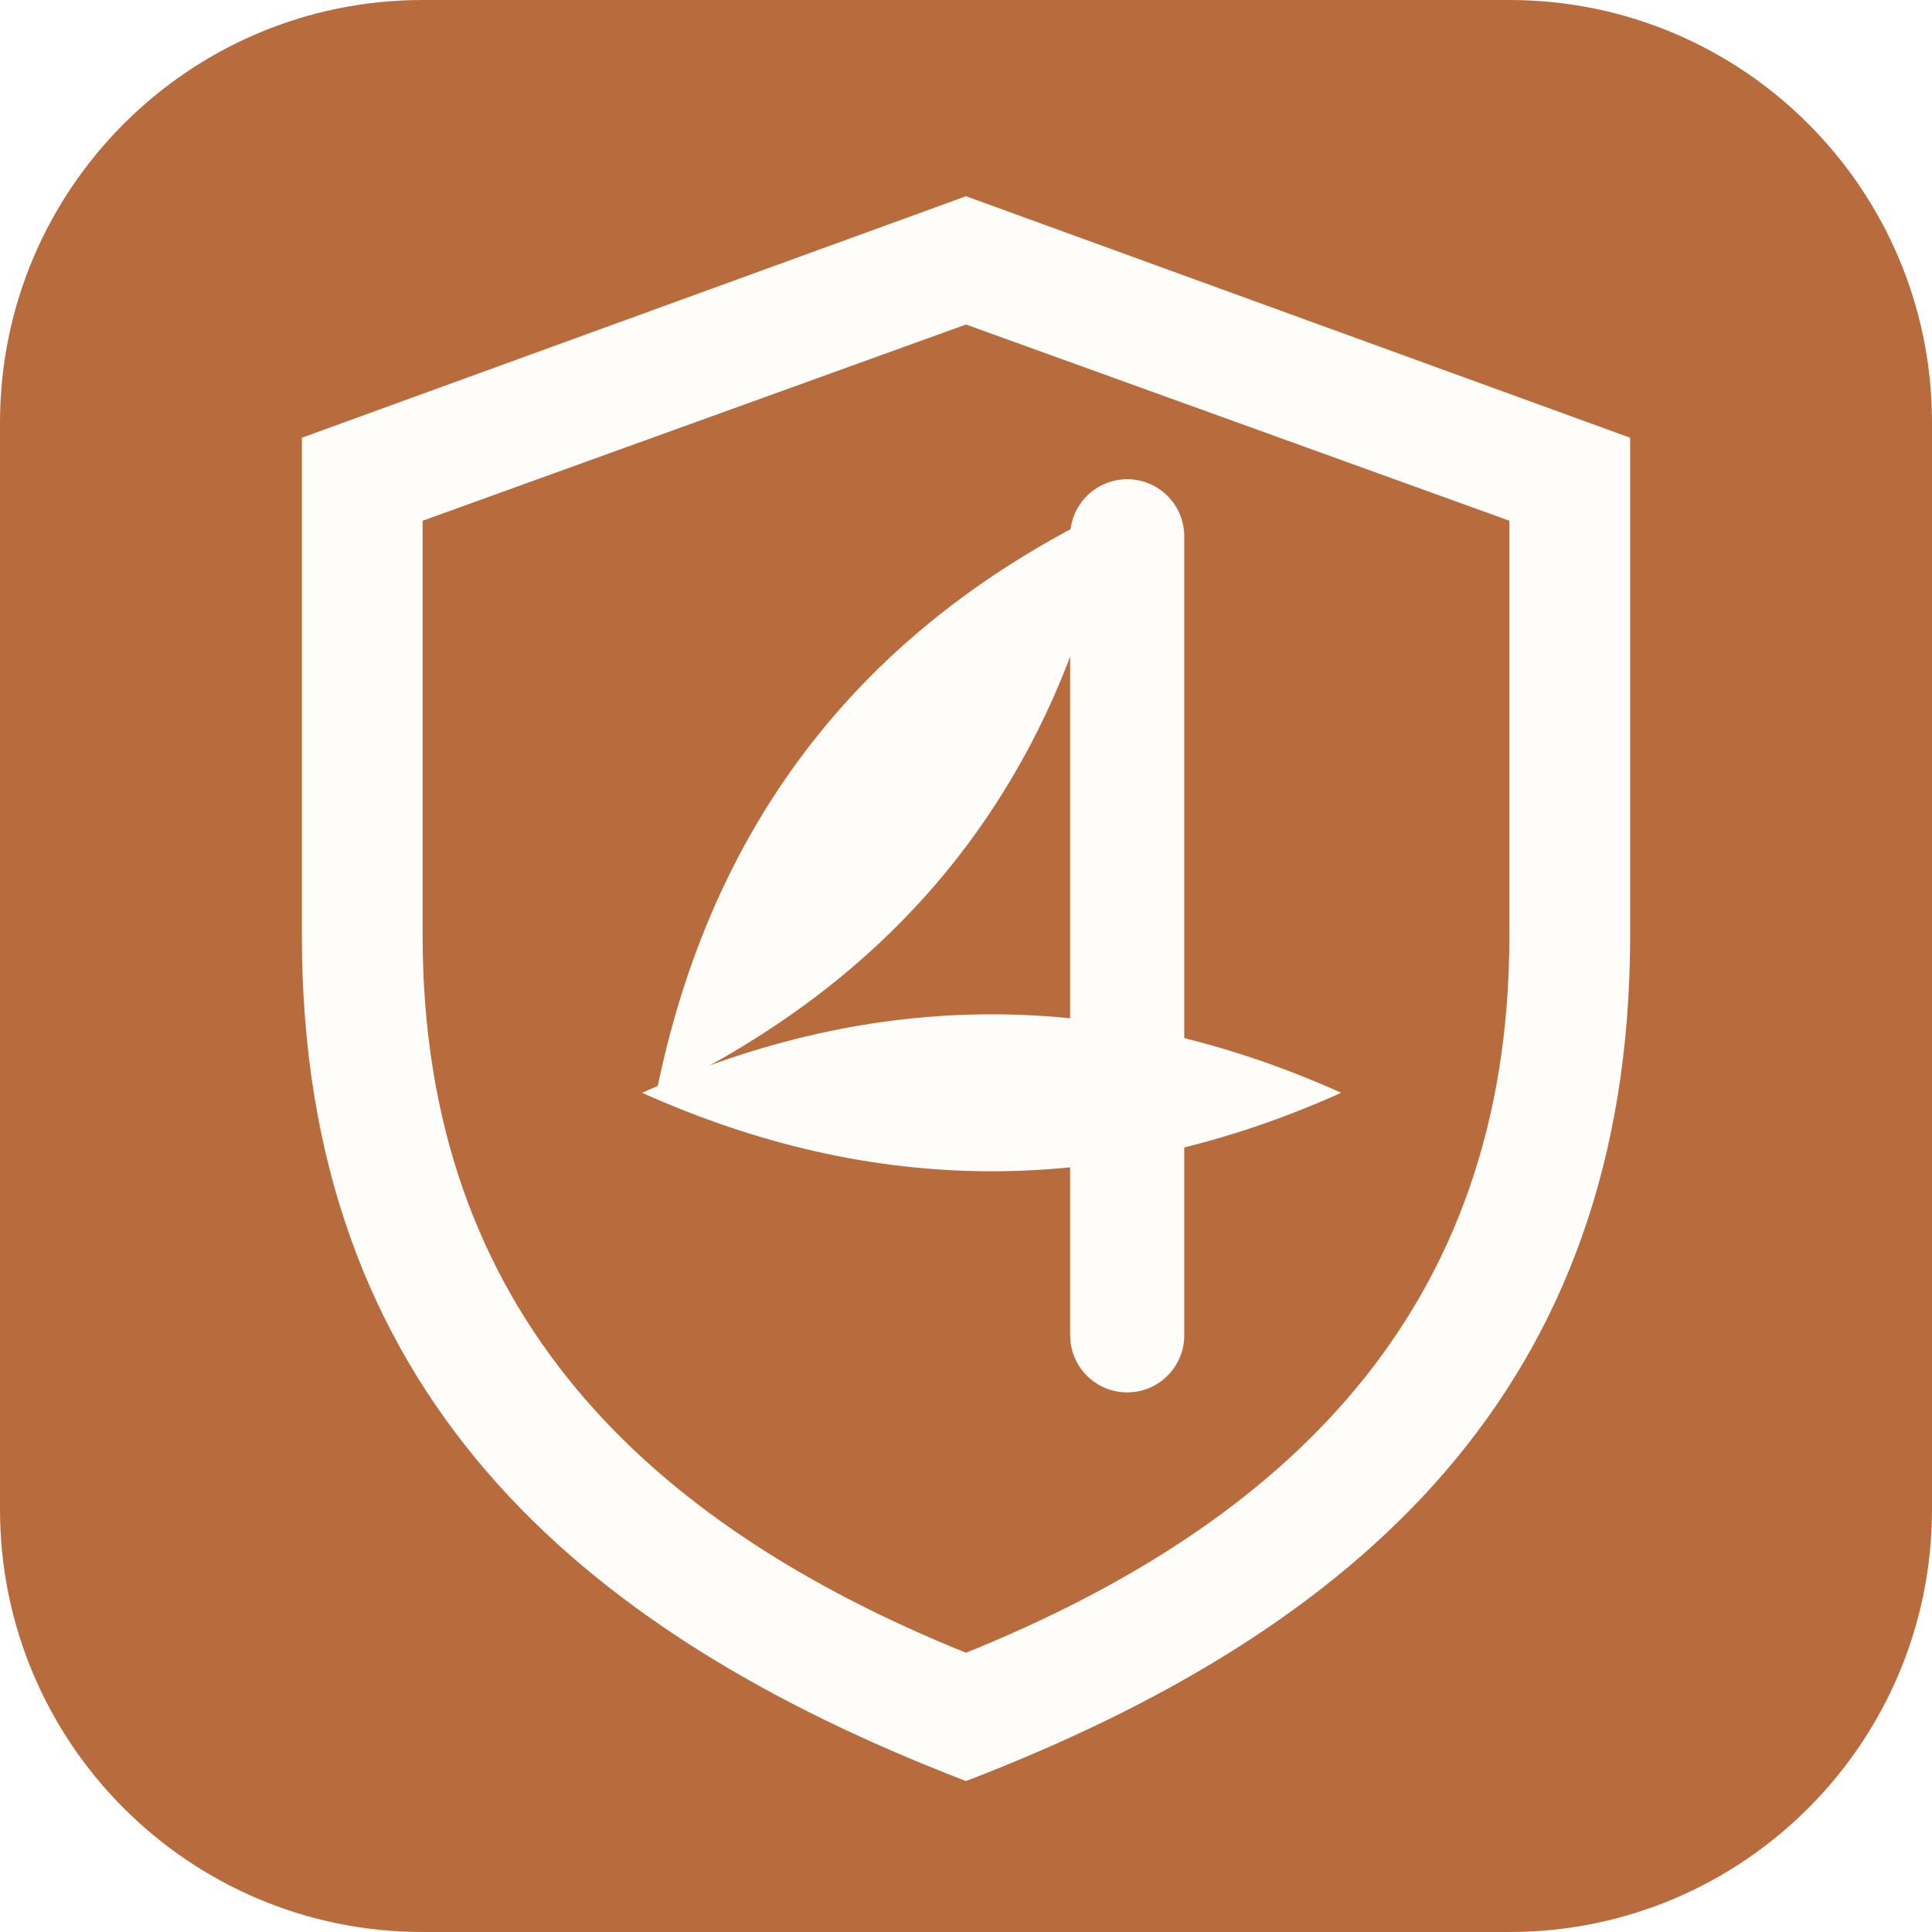
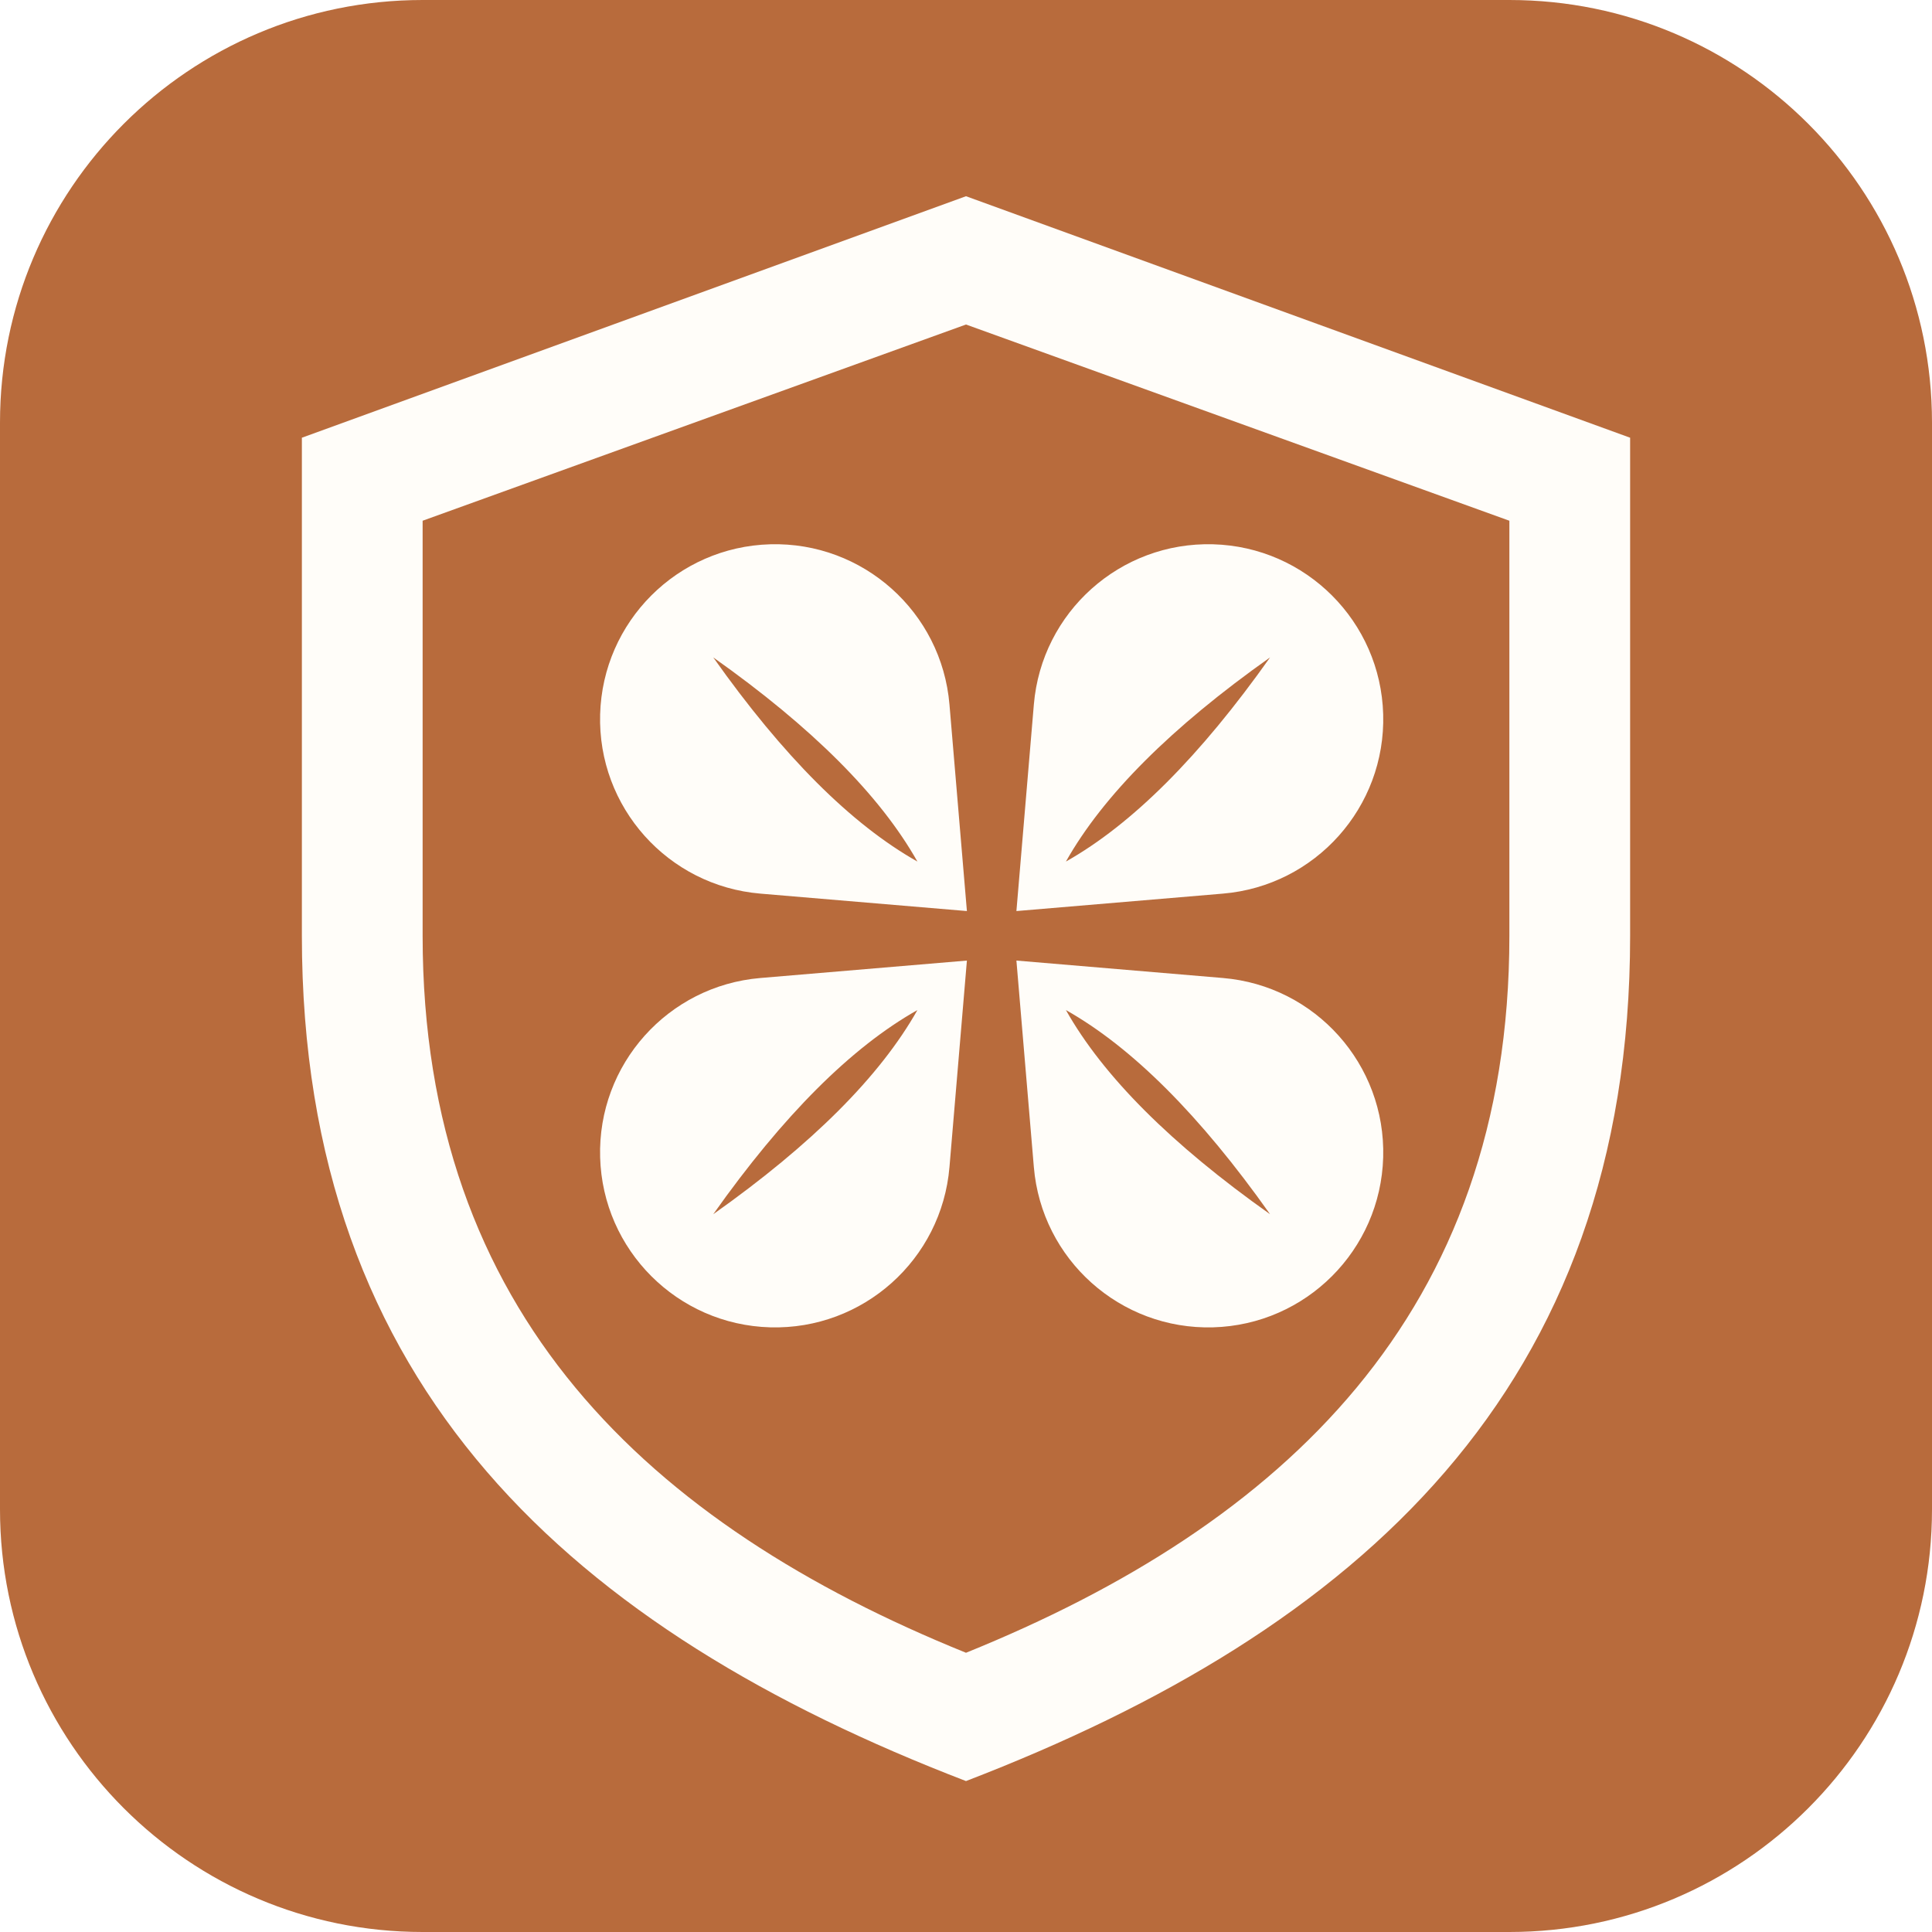
<svg xmlns="http://www.w3.org/2000/svg" viewBox="0 0 256 256">
  <rect width="256" height="256" rx="56" fill="#B86B3C" />
  <path fill="#FFFDF9" fill-rule="evenodd" d="M128 26 L216 58 V124 C216 184 180 216 128 236 C76 216 40 184 40 124 V58 Z M128 43 L200 69 V124 C200 174 170 202 128 219 C86 202 56 174 56 124 V69 Z" />
  <g fill="#FFFDF9">
-     <path d="M141.8 71.06A7.56 7.56 0 0 1 156.92 71.06L156.92 176.94A7.56 7.56 0 0 1 141.8 176.94Z" />
-     <path d="M147.47 67.28Q97.84 90.92 86.97 144.8Q136.6 121.16 147.47 67.28Z" />
-     <path d="M85.08 144.8Q131.4 165.6 177.72 144.8Q131.4 124 85.08 144.8Z" />
+     <path fill-rule="evenodd" d="M134.68 120.72L136.99 93.36A23.19 23.19 0 1 1 162.04 118.41ZM141.24 114.16Q154.39 106.75 168.29 87.11Q148.65 101.01 141.24 114.16Z" />
+     <path fill-rule="evenodd" d="M134.68 127.28L162.04 129.59A23.19 23.19 0 1 1 136.99 154.64ZM141.24 133.84Q148.65 146.99 168.29 160.89Q154.39 141.25 141.24 133.84Z" />
+     <path fill-rule="evenodd" d="M128.12 127.28L125.81 154.64A23.19 23.19 0 1 1 100.76 129.59ZM121.56 133.84Q108.41 141.25 94.51 160.89Q114.15 146.99 121.56 133.84Z" />
+     <path fill-rule="evenodd" d="M128.12 120.72L100.76 118.41A23.19 23.19 0 1 1 125.81 93.36ZM121.56 114.16Q114.15 101.01 94.51 87.11Q108.41 106.75 121.56 114.16Z" />
  </g>
</svg>
